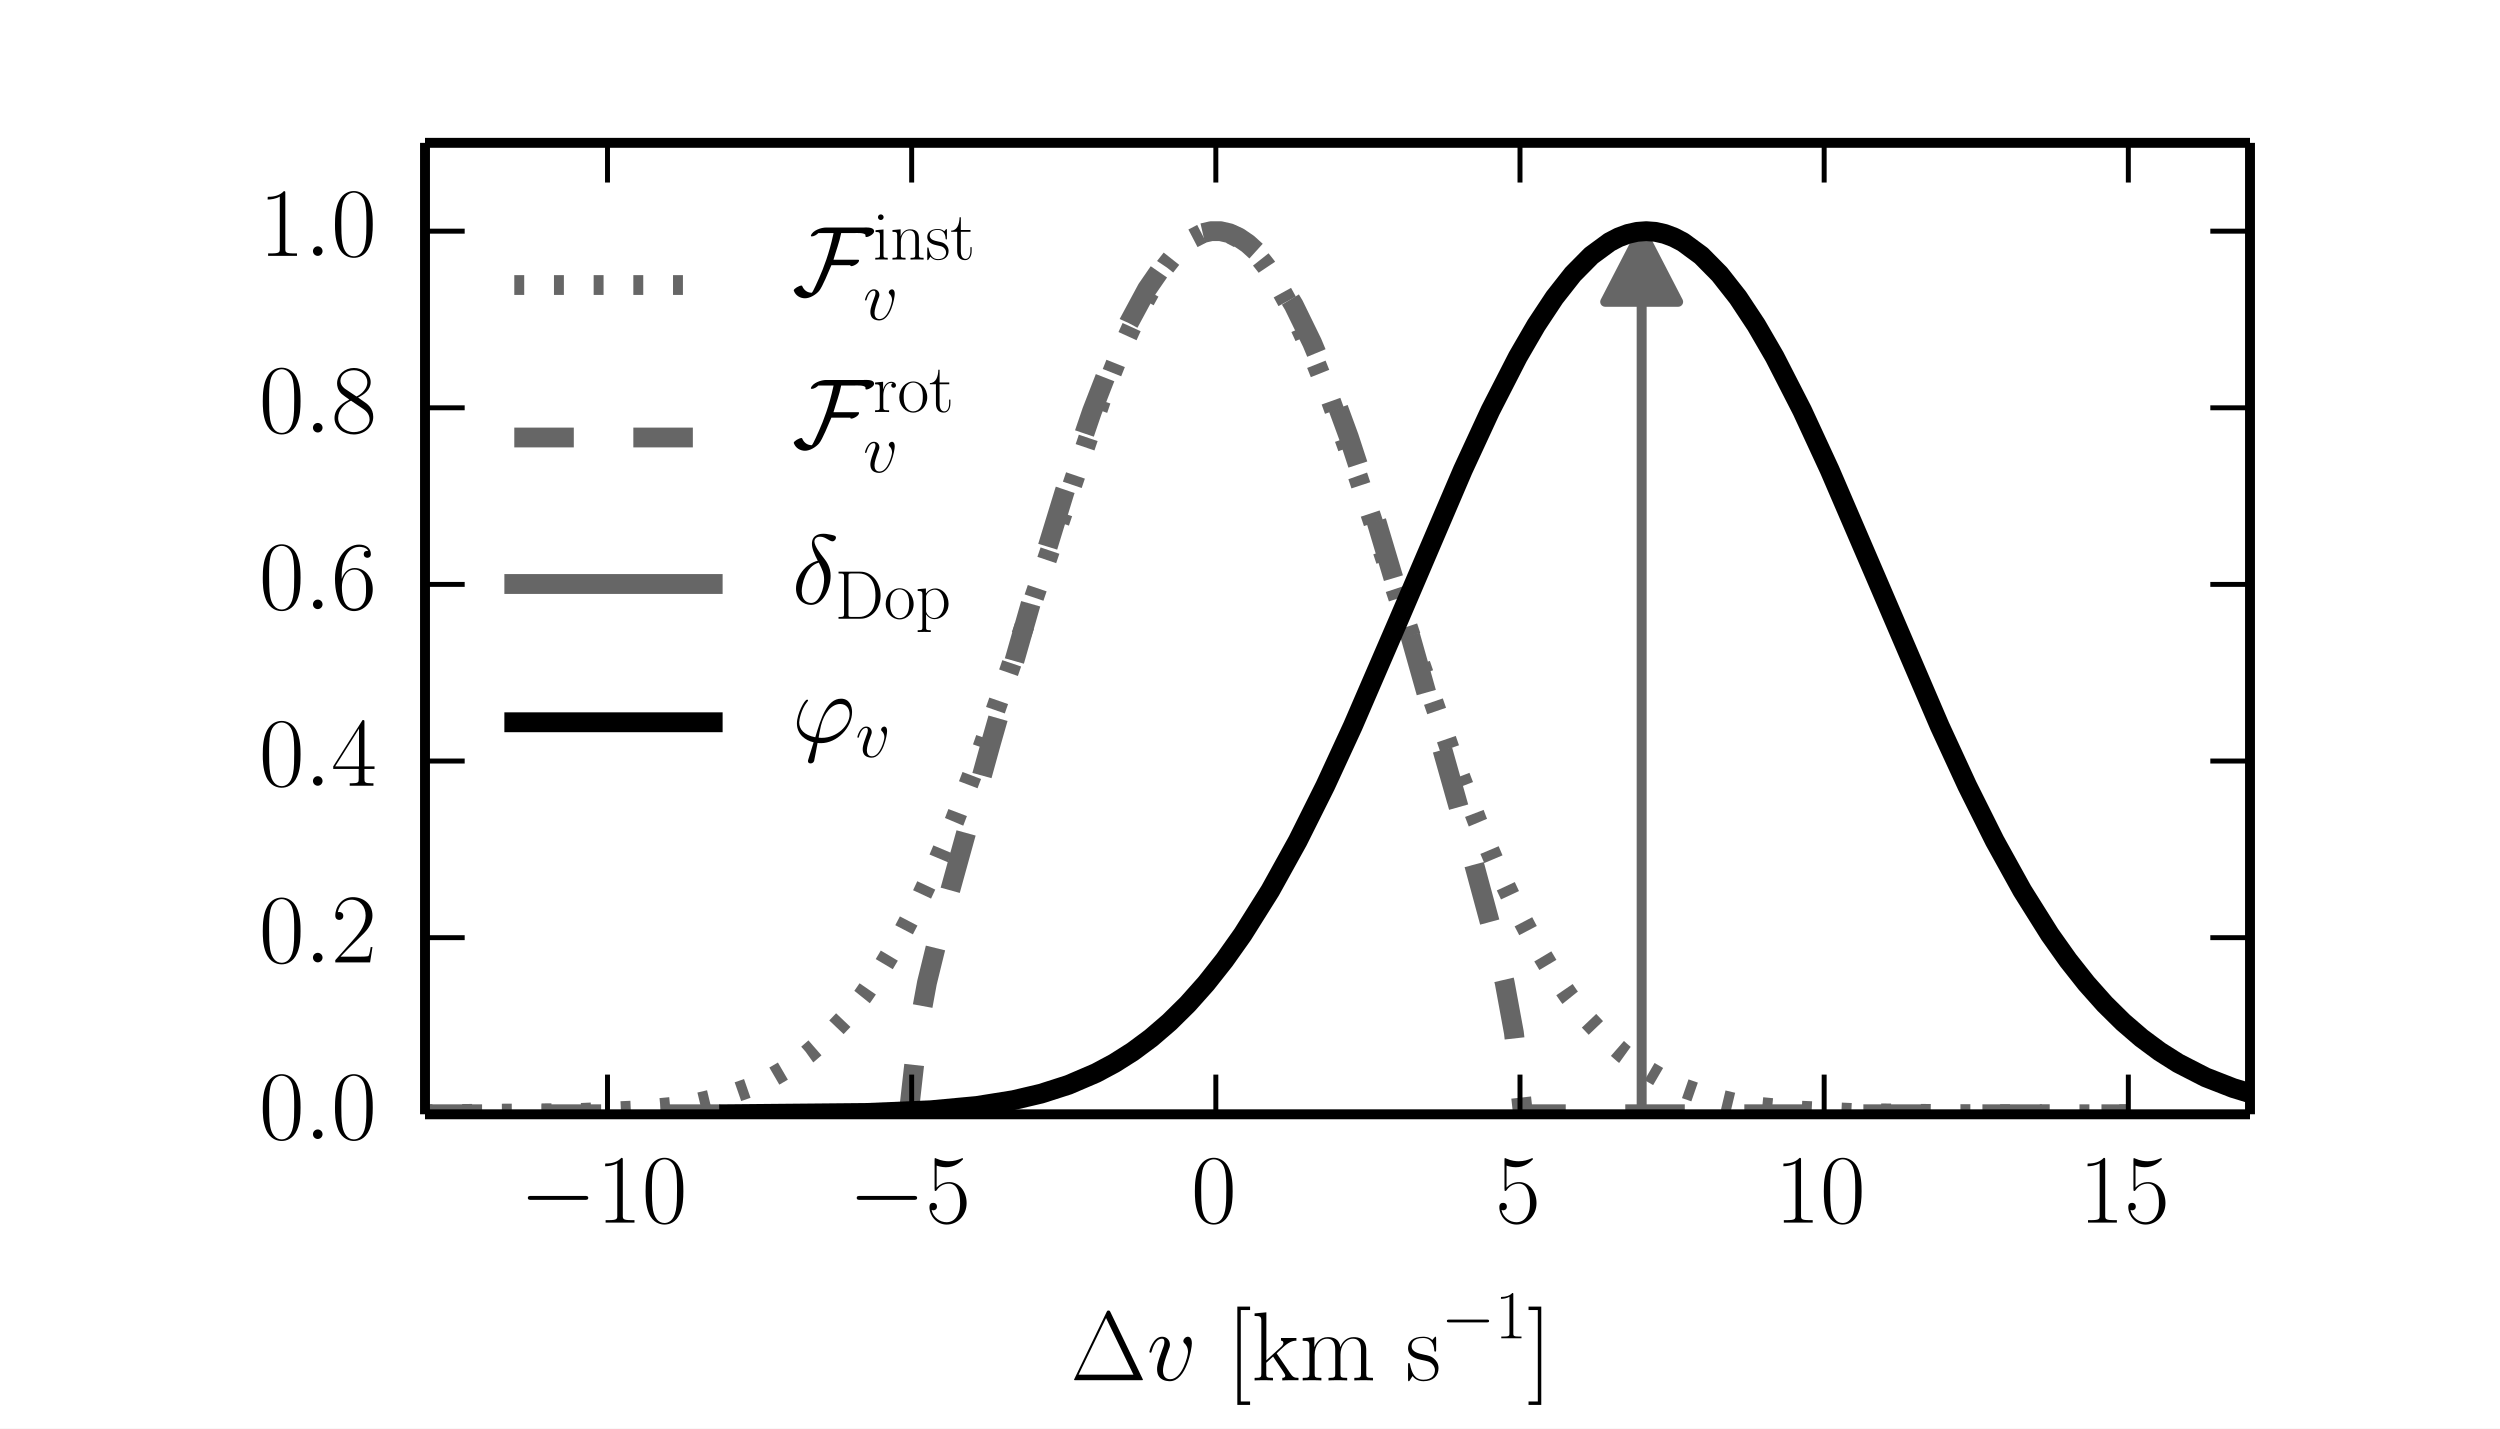
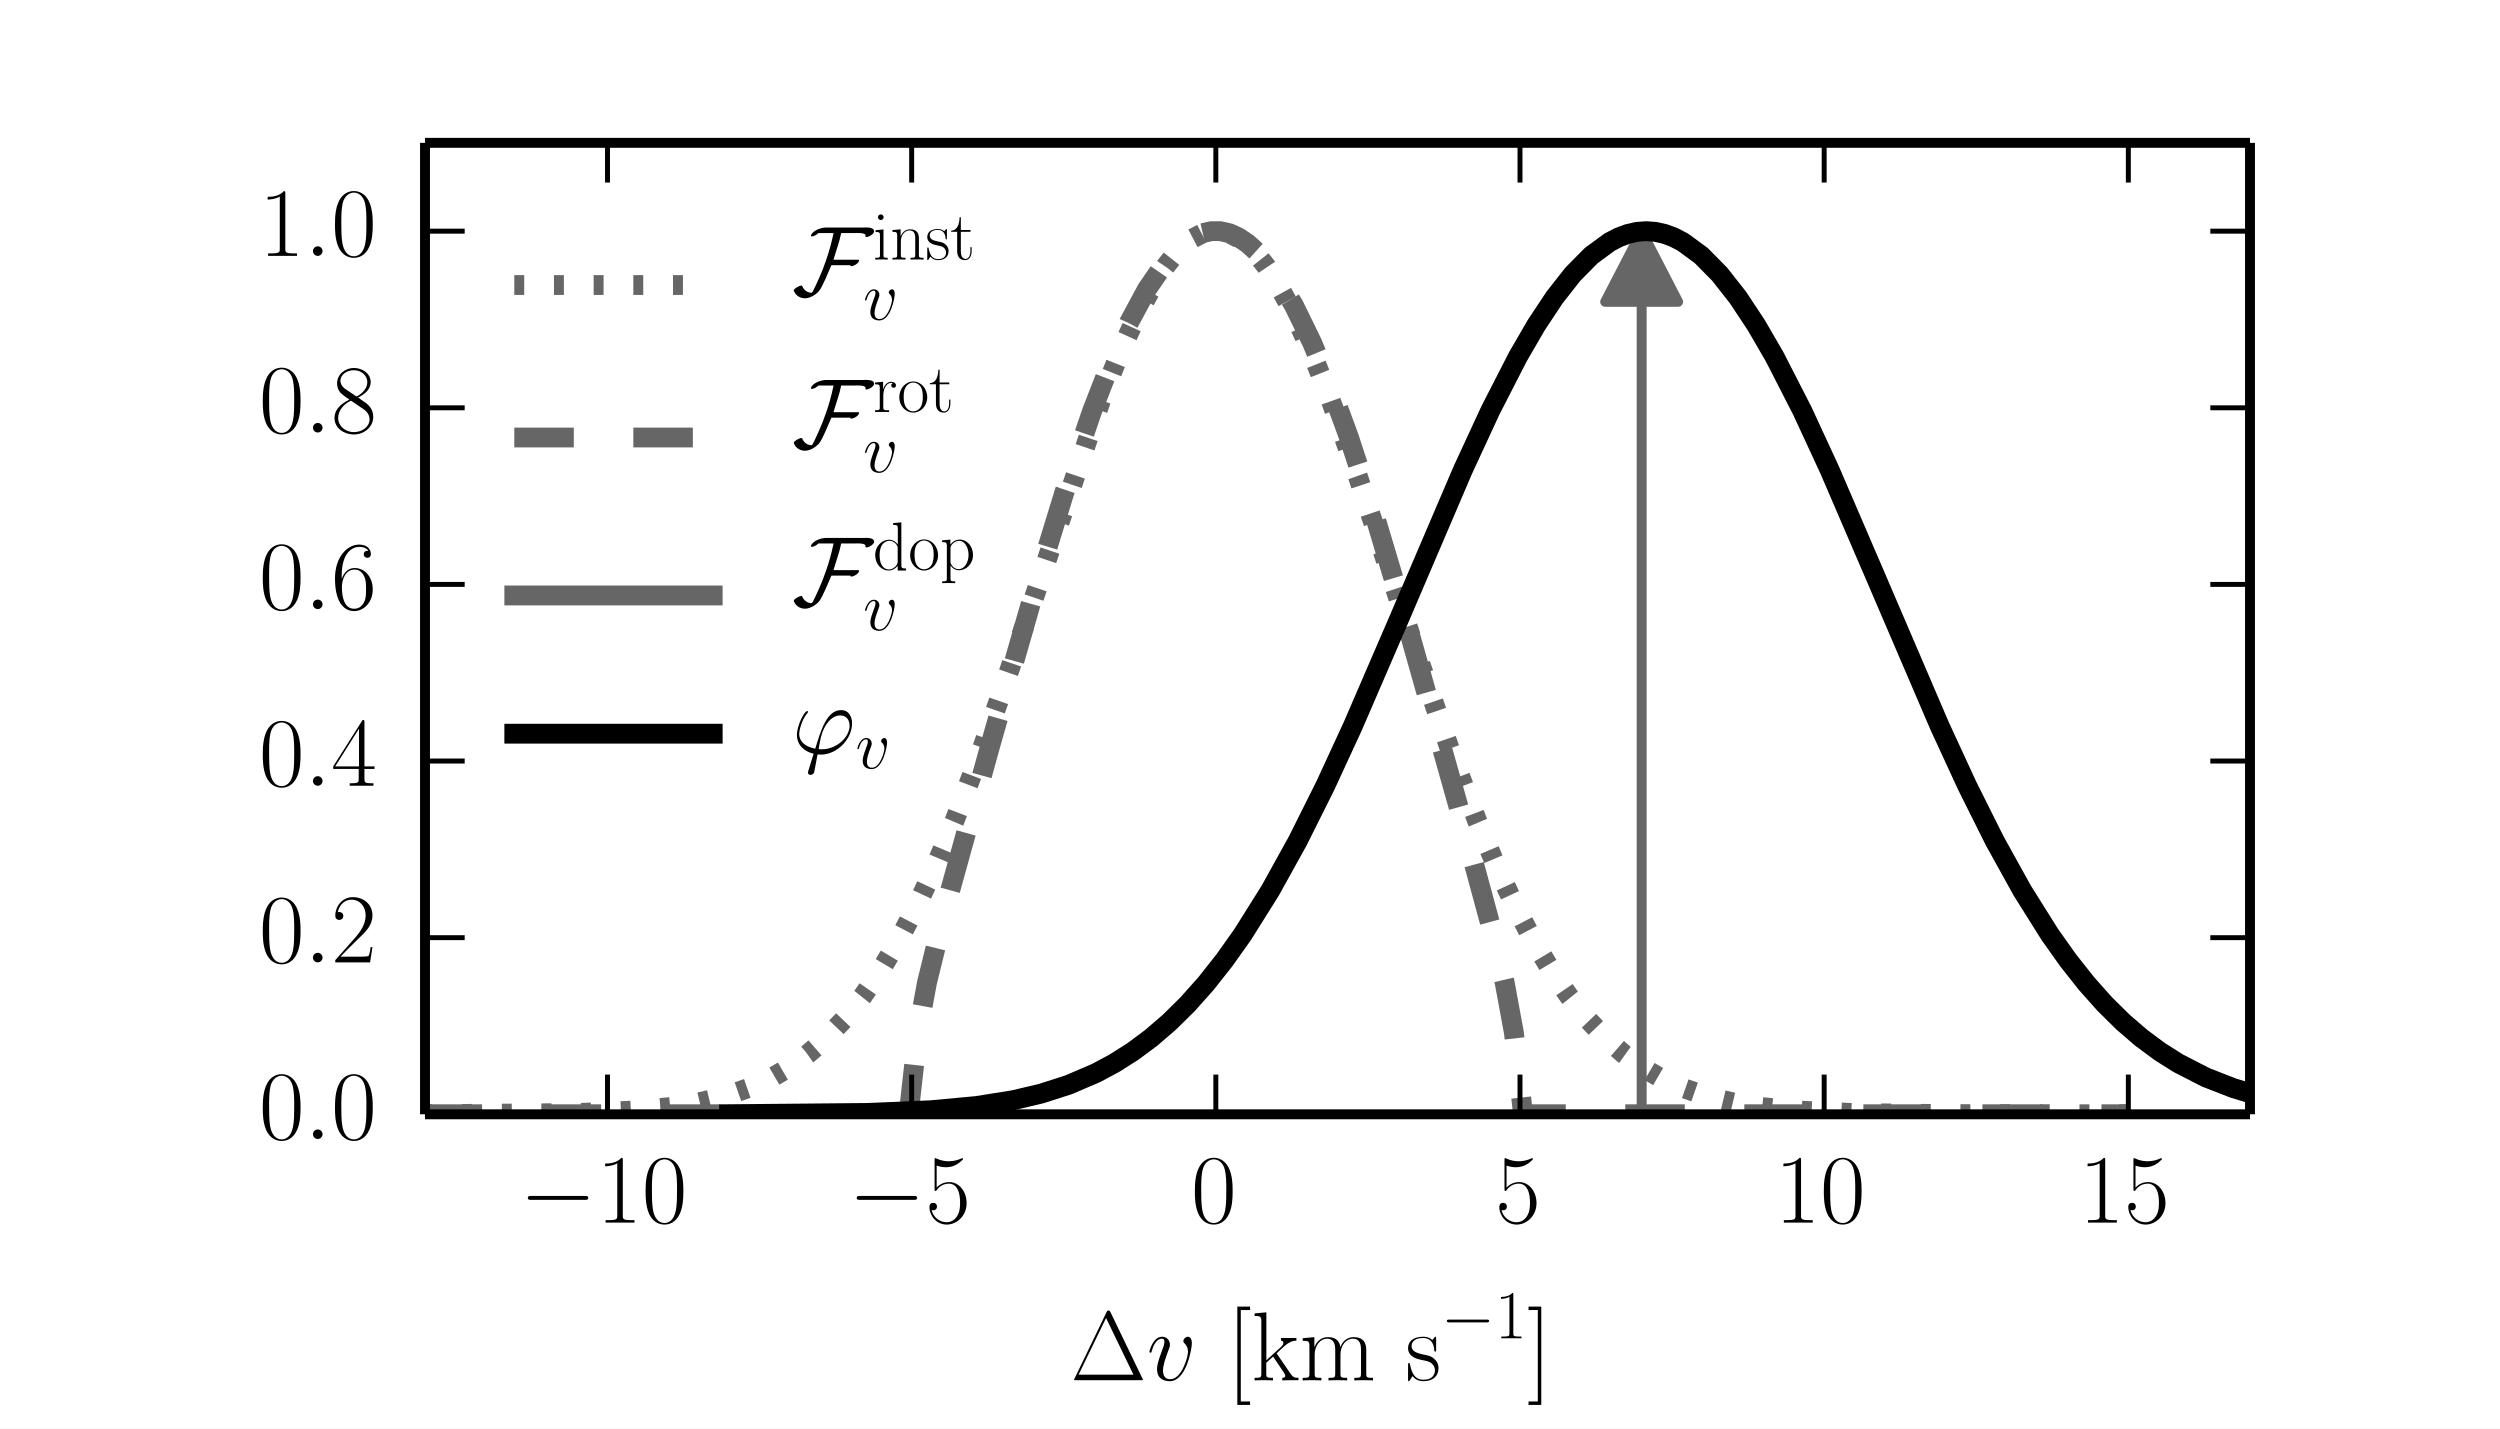
<svg xmlns="http://www.w3.org/2000/svg" xmlns:xlink="http://www.w3.org/1999/xlink" height="144pt" version="1.1" viewBox="0 0 252 144" width="252pt">
  <defs>
    <style type="text/css">
*{stroke-linecap:butt;stroke-linejoin:round;}
  </style>
  </defs>
  <g id="figure_1">
    <g id="patch_1">
      <path d=" M0 144 L252 144 L252 0 L0 0 z " style="fill:#ffffff;" />
    </g>
    <g id="axes_1">
      <g id="patch_2">
        <path d=" M42.84 112.32 L226.8 112.32 L226.8 14.4 L42.84 14.4 z " style="fill:#ffffff;" />
      </g>
      <g id="patch_3">
        <path clip-path="url(#p6b0fa3c084)" d=" M165.48 23.302 L169.159 30.423 L165.483 30.423 L165.483 112.32 L165.477 112.32 L165.477 30.423 L161.801 30.423 z " style="fill:#666666;stroke:#666666;" />
      </g>
      <g id="line2d_1">
        <path clip-path="url(#p6b0fa3c084)" d=" M42.593 112.317 L58.309 112.193 L63.855 111.946 L67.553 111.591 L70.326 111.15 L73.099 110.489 L75.873 109.524 L77.722 108.662 L79.57 107.586 L81.419 106.26 L83.268 104.646 L85.117 102.707 L86.966 100.408 L88.815 97.718 L90.663 94.615 L92.512 91.084 L94.361 87.124 L96.21 82.748 L98.983 75.476 L101.757 67.524 L111.001 40.287 L112.85 35.647 L114.698 31.589 L116.547 28.234 L117.472 26.853 L118.396 25.686 L119.321 24.74 L120.245 24.024 L121.169 23.543 L122.094 23.302 L123.018 23.302 L123.943 23.543 L124.867 24.024 L125.791 24.74 L126.716 25.686 L127.64 26.853 L128.565 28.234 L130.414 31.589 L132.262 35.647 L134.111 40.287 L136.885 48.048 L142.431 64.767 L146.129 75.476 L148.902 82.748 L150.751 87.124 L152.6 91.084 L154.449 94.615 L156.297 97.718 L158.146 100.408 L159.995 102.707 L161.844 104.646 L163.693 106.26 L165.542 107.586 L167.39 108.662 L169.239 109.524 L172.013 110.489 L174.786 111.15 L177.559 111.591 L181.257 111.946 L186.803 112.193 L196.048 112.303 L214.536 112.32 L214.536 112.32" style="fill:none;stroke:#666666;stroke-dasharray:1,3;stroke-dashoffset:0.0;stroke-width:2;" />
      </g>
      <g id="line2d_2">
        <path clip-path="url(#p6b0fa3c084)" d=" M42.593 112.32 L91.588 112.32 L92.512 104.088 L93.437 99.061 L95.285 91.534 L99.908 74.822 L104.53 58.63 L107.303 49.583 L110.076 41.452 L111.925 36.696 L113.774 32.567 L115.623 29.134 L117.472 26.454 L118.396 25.41 L119.321 24.57 L120.245 23.937 L121.169 23.514 L122.094 23.302 L123.018 23.302 L123.943 23.514 L124.867 23.937 L125.791 24.57 L126.716 25.41 L127.64 26.454 L128.565 27.697 L130.414 30.76 L132.262 34.548 L134.111 39.001 L135.96 44.041 L138.733 52.514 L141.507 61.79 L147.053 81.438 L150.751 95.112 L151.675 99.061 L152.6 104.088 L153.524 112.32 L214.536 112.32 L214.536 112.32" style="fill:none;stroke:#666666;stroke-dasharray:6,6;stroke-dashoffset:0.0;stroke-width:2;" />
      </g>
      <g id="line2d_3">
        <path clip-path="url(#p6b0fa3c084)" d=" M42.593 -777.862" style="fill:none;stroke:#666666;stroke-linecap:square;stroke-width:2;" />
      </g>
      <g id="line2d_4">
        <path clip-path="url(#p6b0fa3c084)" d=" M73.5 112.312 L87.366 112.185 L93.837 111.913 L98.459 111.484 L102.157 110.894 L104.93 110.241 L107.704 109.351 L110.477 108.162 L112.326 107.172 L114.175 106.001 L116.023 104.63 L117.872 103.039 L119.721 101.213 L121.57 99.136 L123.419 96.797 L125.268 94.189 L128.041 89.771 L130.814 84.761 L133.587 79.209 L136.361 73.199 L140.983 62.5 L147.454 47.376 L150.227 41.381 L153 35.969 L154.849 32.781 L156.698 29.987 L158.547 27.635 L160.396 25.764 L162.245 24.404 L163.169 23.923 L164.093 23.578 L165.018 23.371 L165.942 23.302 L166.867 23.371 L167.791 23.578 L168.715 23.923 L169.64 24.404 L171.489 25.764 L173.338 27.635 L175.186 29.987 L177.035 32.781 L178.884 35.969 L181.657 41.381 L184.431 47.376 L189.053 58.116 L195.524 73.199 L198.297 79.209 L201.07 84.761 L203.844 89.771 L206.617 94.189 L208.466 96.797 L210.314 99.136 L212.163 101.213 L214.012 103.039 L215.861 104.63 L217.71 106.001 L219.559 107.172 L222.332 108.595 L225.105 109.677 L226.954 110.241 L226.954 110.241" style="fill:none;stroke:#000000;stroke-linecap:square;stroke-width:2;" />
      </g>
      <g id="matplotlib.axis_1">
        <g id="xtick_1">
          <g id="line2d_5">
            <defs>
              <path d=" M0 0 L0 -4" id="mc7db9fdffb" style="stroke:#000000;stroke-width:0.5;" />
            </defs>
            <g>
              <use style="stroke:#000000;stroke-width:0.5;" x="61.236" xlink:href="#mc7db9fdffb" y="112.32" />
            </g>
          </g>
          <g id="line2d_6">
            <defs>
              <path d=" M0 0 L0 4" id="m5a7d422ac3" style="stroke:#000000;stroke-width:0.5;" />
            </defs>
            <g>
              <use style="stroke:#000000;stroke-width:0.5;" x="61.236" xlink:href="#m5a7d422ac3" y="14.4" />
            </g>
          </g>
          <g id="text_1">
            <defs>
-               <path d=" M42 31.641 C42 37.75 41.906 48.125 37.703 56.109 C34 63.109 28.094 65.594 22.906 65.594 C18.094 65.594 12 63.406 8.203 56.203 C4.203 48.719 3.797 39.438 3.797 31.641 C3.797 25.953 3.906 17.281 7 9.672 C11.297 -0.609 19 -2 22.906 -2 C27.5 -2 34.5 -0.109 38.594 9.375 C41.594 16.281 42 24.359 42 31.641 M22.906 -0.406 C16.5 -0.406 12.703 5.078 11.297 12.688 C10.203 18.562 10.203 27.156 10.203 32.75 C10.203 40.438 10.203 46.828 11.5 52.922 C13.406 61.391 19 64 22.906 64 C27 64 32.297 61.297 34.203 53.125 C35.5 47.438 35.594 40.734 35.594 32.75 C35.594 26.25 35.594 18.266 34.406 12.375 C32.297 1.484 26.406 -0.406 22.906 -0.406" id="CMR17-48" />
              <path d=" M65.906 23 C67.594 23 69.406 23 69.406 25 C69.406 27 67.594 27 65.906 27 L11.797 27 C10.094 27 8.297 27 8.297 25 C8.297 23 10.094 23 11.797 23 z " id="CMSY10-0" />
              <path d=" M26.594 63.312 C26.594 65.406 26.5 65.5 25.094 65.5 C21.203 61.188 15.297 59.797 9.703 59.797 C9.406 59.797 8.906 59.797 8.797 59.609 C8.703 59.391 8.703 59.172 8.703 57 C11.797 57 17 57.594 21 59.984 L21 7.203 C21 3.688 20.797 2.5 12.203 2.5 L9.203 2.5 L9.203 0 C14 0 19 0 23.797 0 C28.594 0 33.594 0 38.406 0 L38.406 2.5 L35.406 2.5 C26.797 2.5 26.594 3.594 26.594 7.156 z " id="CMR17-49" />
+               <path d=" M42 31.641 C42 37.75 41.906 48.125 37.703 56.109 C34 63.109 28.094 65.594 22.906 65.594 C18.094 65.594 12 63.406 8.203 56.203 C4.203 48.719 3.797 39.438 3.797 31.641 C3.797 25.953 3.906 17.281 7 9.672 C11.297 -0.609 19 -2 22.906 -2 C27.5 -2 34.5 -0.109 38.594 9.375 C41.594 16.281 42 24.359 42 31.641 M22.906 -0.406 C16.5 -0.406 12.703 5.078 11.297 12.688 C10.203 18.562 10.203 27.156 10.203 32.75 C10.203 40.438 10.203 46.828 11.5 52.922 C13.406 61.391 19 64 22.906 64 C27 64 32.297 61.297 34.203 53.125 C35.5 47.438 35.594 40.734 35.594 32.75 C35.594 26.25 35.594 18.266 34.406 12.375 C32.297 1.484 26.406 -0.406 22.906 -0.406" id="CMR17-48" />
            </defs>
            <g transform="translate(52.38029 123.2385)scale(0.1 -0.1)">
              <use transform="scale(0.996264)" xlink:href="#CMSY10-0" />
              <use transform="translate(77.48747 0.0)scale(0.996264)" xlink:href="#CMR17-49" />
              <use transform="translate(123.1779 0.0)scale(0.996264)" xlink:href="#CMR17-48" />
            </g>
          </g>
        </g>
        <g id="xtick_2">
          <g id="line2d_7">
            <g>
              <use style="stroke:#000000;stroke-width:0.5;" x="91.896" xlink:href="#mc7db9fdffb" y="112.32" />
            </g>
          </g>
          <g id="line2d_8">
            <g>
              <use style="stroke:#000000;stroke-width:0.5;" x="91.896" xlink:href="#m5a7d422ac3" y="14.4" />
            </g>
          </g>
          <g id="text_2">
            <defs>
              <path d=" M11.406 57.688 C12.406 57.281 16.5 56 20.703 56 C30 56 35.094 61.016 38 63.922 C38 64.734 38 65.25 37.406 65.25 C37.297 65.25 37.094 65.25 36.297 64.828 C32.797 63.312 28.703 62.078 23.703 62.078 C20.703 62.078 16.203 62.5 11.297 64.734 C10.203 65.25 10 65.25 9.906 65.25 C9.406 65.25 9.297 65.141 9.297 63.156 L9.297 34.281 C9.297 32.5 9.297 32 10.297 32 C10.797 32 11 32.203 11.5 32.906 C14.703 37.484 19.094 39.406 24.094 39.406 C27.594 39.406 35.094 37.219 35.094 20.141 C35.094 16.953 35.094 11.172 32.094 6.578 C29.594 2.484 25.703 0.391 21.406 0.391 C14.797 0.391 8.094 5 6.297 12.719 C6.703 12.609 7.5 12.422 7.906 12.422 C9.203 12.422 11.703 13.125 11.703 16.219 C11.703 18.906 9.797 20 7.906 20 C5.594 20 4.094 18.594 4.094 15.797 C4.094 7.094 11 -2 21.594 -2 C31.906 -2 41.703 6.875 41.703 19.75 C41.703 31.719 33.906 41 24.203 41 C19.094 41 14.797 39.094 11.406 35.453 z " id="CMR17-53" />
            </defs>
            <g transform="translate(85.53096 123.2385)scale(0.1 -0.1)">
              <use transform="scale(0.996264)" xlink:href="#CMSY10-0" />
              <use transform="translate(77.48747 0.0)scale(0.996264)" xlink:href="#CMR17-53" />
            </g>
          </g>
        </g>
        <g id="xtick_3">
          <g id="line2d_9">
            <g>
              <use style="stroke:#000000;stroke-width:0.5;" x="122.556" xlink:href="#mc7db9fdffb" y="112.32" />
            </g>
          </g>
          <g id="line2d_10">
            <g>
              <use style="stroke:#000000;stroke-width:0.5;" x="122.556" xlink:href="#m5a7d422ac3" y="14.4" />
            </g>
          </g>
          <g id="text_3">
            <g transform="translate(120.0653 123.2385)scale(0.1 -0.1)">
              <use transform="scale(0.996264)" xlink:href="#CMR17-48" />
            </g>
          </g>
        </g>
        <g id="xtick_4">
          <g id="line2d_11">
            <g>
              <use style="stroke:#000000;stroke-width:0.5;" x="153.216" xlink:href="#mc7db9fdffb" y="112.32" />
            </g>
          </g>
          <g id="line2d_12">
            <g>
              <use style="stroke:#000000;stroke-width:0.5;" x="153.216" xlink:href="#m5a7d422ac3" y="14.4" />
            </g>
          </g>
          <g id="text_4">
            <g transform="translate(150.7253 123.2385)scale(0.1 -0.1)">
              <use transform="scale(0.996264)" xlink:href="#CMR17-53" />
            </g>
          </g>
        </g>
        <g id="xtick_5">
          <g id="line2d_13">
            <g>
              <use style="stroke:#000000;stroke-width:0.5;" x="183.876" xlink:href="#mc7db9fdffb" y="112.32" />
            </g>
          </g>
          <g id="line2d_14">
            <g>
              <use style="stroke:#000000;stroke-width:0.5;" x="183.876" xlink:href="#m5a7d422ac3" y="14.4" />
            </g>
          </g>
          <g id="text_5">
            <g transform="translate(178.8947 123.2385)scale(0.1 -0.1)">
              <use transform="scale(0.996264)" xlink:href="#CMR17-49" />
              <use transform="translate(45.69048 0.0)scale(0.996264)" xlink:href="#CMR17-48" />
            </g>
          </g>
        </g>
        <g id="xtick_6">
          <g id="line2d_15">
            <g>
              <use style="stroke:#000000;stroke-width:0.5;" x="214.536" xlink:href="#mc7db9fdffb" y="112.32" />
            </g>
          </g>
          <g id="line2d_16">
            <g>
              <use style="stroke:#000000;stroke-width:0.5;" x="214.536" xlink:href="#m5a7d422ac3" y="14.4" />
            </g>
          </g>
          <g id="text_6">
            <g transform="translate(209.5547 123.2385)scale(0.1 -0.1)">
              <use transform="scale(0.996264)" xlink:href="#CMR17-49" />
              <use transform="translate(45.69048 0.0)scale(0.996264)" xlink:href="#CMR17-53" />
            </g>
          </g>
        </g>
        <g id="text_7">
          <defs>
            <path d=" M40.594 68.797 C39.797 70.5 39.406 70.5 38.594 70.5 C37.406 70.5 37.297 70.297 36.594 68.891 L4.203 1.703 C4.094 1.5 3.703 0.594 3.703 0.5 C3.703 0.094 3.797 0 5.594 0 L71.5 0 C73.297 0 73.406 0.094 73.406 0.5 C73.406 0.594 73 1.5 72.906 1.703 z  M36.094 62.922 L63.797 5.594 L8.297 5.594 z " id="CMR17-1" />
+             <path d=" M30.906 42.109 C30.906 43.906 30.797 44 30.203 44 C29.797 44 29.703 43.906 28.5 42.422 C28.203 42.016 27.297 41.016 27 40.625 C23.797 44 19.297 44 17.594 44 C6.5 44 2.5 38.172 2.5 32.375 C2.5 23.344 12.703 21.25 15.594 20.641 C21.906 19.344 24.094 18.938 26.203 17.125 C27.5 15.938 29.703 13.734 29.703 10.125 C29.703 5.906 27.297 0.5 18.094 0.5 C9.406 0.5 6.297 7.062 4.5 15.828 C4.203 17.219 4.203 17.328 3.406 17.328 C2.594 17.328 2.5 17.219 2.5 15.234 L2.5 0.891 C2.5 -0.891 2.594 -1 3.203 -1 C3.703 -1 3.797 -0.891 4.297 -0.094 C4.906 0.797 6.406 3.188 7 4.188 C9 1.547 12.5 -1 18.094 -1 C28 -1 33.297 4.406 33.297 12.234 C33.297 17.344 30.594 20.062 29.297 21.25 C26.297 24.375 22.797 25.062 18.594 25.859 C13.094 27.078 6.094 28.469 6.094 34.594 C6.094 37.188 7.5 42.719 17.594 42.719 C28.297 42.719 28.906 32.75 29.094 29.562 C29.203 29.078 29.703 28.969 30 28.969 C30.906 28.969 30.906 29.281 30.906 30.969 z " id="CMR17-115" />
+             <path d=" M23.5 -25 L23.5 -21.516 L14.094 -21.516 L14.094 71 L23.5 71 L23.5 74.484 L10.594 74.484 L10.594 -25 z " id="CMR17-91" />
+             <path d=" M26.094 26.141 C26 26.344 25.5 26.938 25.5 27.234 C25.5 27.438 32.594 33.922 33.5 34.719 C39.203 39.5 42.797 40 45.406 40 L45.406 42.688 C44.797 42.688 44.594 42.688 44.5 42.688 L39.594 42.688 C36.797 42.688 32.5 42.688 29.797 42.688 L29.797 40.094 C31.203 39.984 32.203 39.188 32.203 37.797 C32.203 35.812 30.203 33.922 30.094 33.922 L15 20.156 L15 68.688 L3.094 67.594 L3.094 65 C9 65 9.906 64.406 9.906 59.641 L9.906 6.656 C9.906 2.875 9.5 2.391 3.094 2.391 L3.094 -0.203 C5.5 0 9.906 0 12.406 0 C14.906 0 19.297 0 21.703 -0.203 L21.703 2.391 C15.297 2.391 14.906 2.781 14.906 6.688 L14.906 17.656 L21.797 23.938 L31.906 8.969 C33.094 7.172 34.094 5.766 34.094 4.469 C34.094 2.688 32.297 2.391 31.094 2.391 L31.094 -0.203 C33.5 0 37.797 0 40.297 0 C42.094 0 45.797 0 47.5 0 L47.5 2.391 C42.797 2.391 41.703 3.281 38.703 7.672 z " id="CMR17-107" />
+             <path d=" M14.297 74.484 L1.406 74.484 L1.406 71 L10.797 71 L10.797 -21.516 L1.406 -21.516 L1.406 -25 L14.297 -25 z " id="CMR17-93" />
+             <path d=" M45.703 37.328 C45.703 43.609 42.5 44 41.703 44 C39.297 44 37.094 41.609 37.094 39.609 C37.094 38.422 37.797 37.719 38.203 37.328 C39.203 36.422 41.797 33.734 41.797 28.547 C41.797 24.344 35.797 1 23.797 1 C17.703 1 16.5 6.094 16.5 9.781 C16.5 14.766 18.797 21.75 21.5 28.938 C23.094 33.031 23.5 34.031 23.5 36.016 C23.5 40.219 20.5 44 15.594 44 C6.406 44 2.703 29.531 2.703 28.734 C2.703 28.344 3.094 27.844 3.797 27.844 C4.703 27.844 4.797 28.234 5.203 29.641 C7.594 38.219 11.5 42.016 15.297 42.016 C16.203 42.016 17.906 42.016 17.906 38.719 C17.906 36.125 16.797 33.234 15.297 29.438 C10.5 16.672 10.5 13.578 10.5 11.172 C10.5 8.984 10.797 4.891 13.906 2.094 C17.5 -1 22.5 -1 23.406 -1 C40 -1 45.703 31.625 45.703 37.328" id="CMMI12-118" />
            <path d=" M67.594 30.203 C67.594 35.188 66.703 43.594 54.797 43.594 C48 43.594 43.297 39 41.5 33.594 L41.406 33.594 C40.203 41.797 34.297 43.594 28.703 43.594 C20.797 43.594 16.703 37.562 15.203 33.594 L15.094 33.594 L15.094 43.594 L3.297 42.5 L3.297 39.906 C9.203 39.906 10.094 39.297 10.094 34.5 L10.094 6.688 C10.094 2.875 9.703 2.391 3.297 2.391 L3.297 -0.203 C5.703 0 10.094 0 12.703 0 C15.297 0 19.797 0 22.203 -0.203 L22.203 2.391 C15.797 2.391 15.406 2.781 15.406 6.688 L15.406 25.906 C15.406 35.109 21 42 28 42 C35.406 42 36.203 35.406 36.203 30.594 L36.203 6.688 C36.203 2.875 35.797 2.391 29.406 2.391 L29.406 -0.203 C31.797 0 36.203 0 38.797 0 C41.406 0 45.906 0 48.297 -0.203 L48.297 2.391 C41.906 2.391 41.5 2.781 41.5 6.688 L41.5 25.906 C41.5 35.109 47.094 42 54.094 42 C61.5 42 62.297 35.406 62.297 30.594 L62.297 6.688 C62.297 2.875 61.906 2.391 55.5 2.391 L55.5 -0.203 C57.906 0 62.297 0 64.906 0 C67.5 0 72 0 74.406 -0.203 L74.406 2.391 C68 2.391 67.594 2.781 67.594 6.688 z " id="CMR17-109" />
-             <path d=" M45.703 37.328 C45.703 43.609 42.5 44 41.703 44 C39.297 44 37.094 41.609 37.094 39.609 C37.094 38.422 37.797 37.719 38.203 37.328 C39.203 36.422 41.797 33.734 41.797 28.547 C41.797 24.344 35.797 1 23.797 1 C17.703 1 16.5 6.094 16.5 9.781 C16.5 14.766 18.797 21.75 21.5 28.938 C23.094 33.031 23.5 34.031 23.5 36.016 C23.5 40.219 20.5 44 15.594 44 C6.406 44 2.703 29.531 2.703 28.734 C2.703 28.344 3.094 27.844 3.797 27.844 C4.703 27.844 4.797 28.234 5.203 29.641 C7.594 38.219 11.5 42.016 15.297 42.016 C16.203 42.016 17.906 42.016 17.906 38.719 C17.906 36.125 16.797 33.234 15.297 29.438 C10.5 16.672 10.5 13.578 10.5 11.172 C10.5 8.984 10.797 4.891 13.906 2.094 C17.5 -1 22.5 -1 23.406 -1 C40 -1 45.703 31.625 45.703 37.328" id="CMMI12-118" />
-             <path d=" M23.5 -25 L23.5 -21.516 L14.094 -21.516 L14.094 71 L23.5 71 L23.5 74.484 L10.594 74.484 L10.594 -25 z " id="CMR17-91" />
-             <path d=" M30.906 42.109 C30.906 43.906 30.797 44 30.203 44 C29.797 44 29.703 43.906 28.5 42.422 C28.203 42.016 27.297 41.016 27 40.625 C23.797 44 19.297 44 17.594 44 C6.5 44 2.5 38.172 2.5 32.375 C2.5 23.344 12.703 21.25 15.594 20.641 C21.906 19.344 24.094 18.938 26.203 17.125 C27.5 15.938 29.703 13.734 29.703 10.125 C29.703 5.906 27.297 0.5 18.094 0.5 C9.406 0.5 6.297 7.062 4.5 15.828 C4.203 17.219 4.203 17.328 3.406 17.328 C2.594 17.328 2.5 17.219 2.5 15.234 L2.5 0.891 C2.5 -0.891 2.594 -1 3.203 -1 C3.703 -1 3.797 -0.891 4.297 -0.094 C4.906 0.797 6.406 3.188 7 4.188 C9 1.547 12.5 -1 18.094 -1 C28 -1 33.297 4.406 33.297 12.234 C33.297 17.344 30.594 20.062 29.297 21.25 C26.297 24.375 22.797 25.062 18.594 25.859 C13.094 27.078 6.094 28.469 6.094 34.594 C6.094 37.188 7.5 42.719 17.594 42.719 C28.297 42.719 28.906 32.75 29.094 29.562 C29.203 29.078 29.703 28.969 30 28.969 C30.906 28.969 30.906 29.281 30.906 30.969 z " id="CMR17-115" />
-             <path d=" M14.297 74.484 L1.406 74.484 L1.406 71 L10.797 71 L10.797 -21.516 L1.406 -21.516 L1.406 -25 L14.297 -25 z " id="CMR17-93" />
-             <path d=" M26.094 26.141 C26 26.344 25.5 26.938 25.5 27.234 C25.5 27.438 32.594 33.922 33.5 34.719 C39.203 39.5 42.797 40 45.406 40 L45.406 42.688 C44.797 42.688 44.594 42.688 44.5 42.688 L39.594 42.688 C36.797 42.688 32.5 42.688 29.797 42.688 L29.797 40.094 C31.203 39.984 32.203 39.188 32.203 37.797 C32.203 35.812 30.203 33.922 30.094 33.922 L15 20.156 L15 68.688 L3.094 67.594 L3.094 65 C9 65 9.906 64.406 9.906 59.641 L9.906 6.656 C9.906 2.875 9.5 2.391 3.094 2.391 L3.094 -0.203 C5.5 0 9.906 0 12.406 0 C14.906 0 19.297 0 21.703 -0.203 L21.703 2.391 C15.297 2.391 14.906 2.781 14.906 6.688 L14.906 17.656 L21.797 23.938 L31.906 8.969 C33.094 7.172 34.094 5.766 34.094 4.469 C34.094 2.688 32.297 2.391 31.094 2.391 L31.094 -0.203 C33.5 0 37.797 0 40.297 0 C42.094 0 45.797 0 47.5 0 L47.5 2.391 C42.797 2.391 41.703 3.281 38.703 7.672 z " id="CMR17-107" />
          </defs>
          <g transform="translate(107.8943 139.1255)scale(0.1 -0.1)">
            <use transform="scale(0.996264)" xlink:href="#CMR17-1" />
            <use transform="translate(76.91959 0.0)scale(0.996264)" xlink:href="#CMMI12-118" />
            <use transform="translate(157.7307 0.0)scale(0.996264)" xlink:href="#CMR17-91" />
            <use transform="translate(182.6018 0.0)scale(0.996264)" xlink:href="#CMR17-107" />
            <use transform="translate(230.8947 0.0)scale(0.996264)" xlink:href="#CMR17-109" />
            <use transform="translate(337.8903 0.0)scale(0.996264)" xlink:href="#CMR17-115" />
            <use transform="translate(373.6916 42.25852)scale(0.6973818)" xlink:href="#CMSY10-0" />
            <use transform="translate(427.9326 42.25852)scale(0.6973818)" xlink:href="#CMR17-49" />
            <use transform="translate(460.4139 0.0)scale(0.996264)" xlink:href="#CMR17-93" />
          </g>
        </g>
      </g>
      <g id="matplotlib.axis_2">
        <g id="ytick_1">
          <g id="line2d_17">
            <defs>
              <path d=" M0 0 L4 0" id="md7965d1ba0" style="stroke:#000000;stroke-width:0.5;" />
            </defs>
            <g>
              <use style="stroke:#000000;stroke-width:0.5;" x="42.84" xlink:href="#md7965d1ba0" y="112.32" />
            </g>
          </g>
          <g id="line2d_18">
            <defs>
              <path d=" M0 0 L-4 0" id="md9a1c1a7cd" style="stroke:#000000;stroke-width:0.5;" />
            </defs>
            <g>
              <use style="stroke:#000000;stroke-width:0.5;" x="226.8" xlink:href="#md9a1c1a7cd" y="112.32" />
            </g>
          </g>
          <g id="text_8">
            <defs>
              <path d=" M18.406 4.797 C18.406 7.688 16 9.672 13.594 9.672 C10.703 9.672 8.703 7.281 8.703 4.891 C8.703 2 11.094 0 13.5 0 C16.406 0 18.406 2.391 18.406 4.797" id="CMMI12-58" />
            </defs>
            <g transform="translate(26.10992 114.8107)scale(0.1 -0.1)">
              <use transform="scale(0.996264)" xlink:href="#CMR17-48" />
              <use transform="translate(45.69048 0.0)scale(0.996264)" xlink:href="#CMMI12-58" />
              <use transform="translate(72.78765 0.0)scale(0.996264)" xlink:href="#CMR17-48" />
            </g>
          </g>
        </g>
        <g id="ytick_2">
          <g id="line2d_19">
            <g>
              <use style="stroke:#000000;stroke-width:0.5;" x="42.84" xlink:href="#md7965d1ba0" y="94.516" />
            </g>
          </g>
          <g id="line2d_20">
            <g>
              <use style="stroke:#000000;stroke-width:0.5;" x="226.8" xlink:href="#md9a1c1a7cd" y="94.516" />
            </g>
          </g>
          <g id="text_9">
            <defs>
              <path d=" M41.703 15.453 L39.906 15.453 C38.906 8.375 38.094 7.172 37.703 6.562 C37.203 5.766 30 5.766 28.594 5.766 L9.406 5.766 C13 9.672 20 16.75 28.5 24.953 C34.594 30.734 41.703 37.531 41.703 47.422 C41.703 59.219 32.297 66 21.797 66 C10.797 66 4.094 56.312 4.094 47.344 C4.094 43.438 7 42.938 8.203 42.938 C9.203 42.938 12.203 43.547 12.203 47.031 C12.203 50.109 9.594 51 8.203 51 C7.594 51 7 50.906 6.594 50.703 C8.5 59.219 14.297 63.406 20.406 63.406 C29.094 63.406 34.797 56.516 34.797 47.422 C34.797 38.734 29.703 31.25 24 24.75 L4.094 2.281 L4.094 0 L39.297 0 z " id="CMR17-50" />
            </defs>
            <g transform="translate(26.10992 97.00702)scale(0.1 -0.1)">
              <use transform="scale(0.996264)" xlink:href="#CMR17-48" />
              <use transform="translate(45.69048 0.0)scale(0.996264)" xlink:href="#CMMI12-58" />
              <use transform="translate(72.78765 0.0)scale(0.996264)" xlink:href="#CMR17-50" />
            </g>
          </g>
        </g>
        <g id="ytick_3">
          <g id="line2d_21">
            <g>
              <use style="stroke:#000000;stroke-width:0.5;" x="42.84" xlink:href="#md7965d1ba0" y="76.713" />
            </g>
          </g>
          <g id="line2d_22">
            <g>
              <use style="stroke:#000000;stroke-width:0.5;" x="226.8" xlink:href="#md9a1c1a7cd" y="76.713" />
            </g>
          </g>
          <g id="text_10">
            <defs>
              <path d=" M33.594 64.328 C33.594 66.406 33.5 66.5 31.703 66.5 L2 19.594 L2 17 L27.797 17 L27.797 7.141 C27.797 3.5 27.594 2.5 20.594 2.5 L18.703 2.5 L18.703 0 C21.906 0 27.297 0 30.703 0 C34.094 0 39.5 0 42.703 0 L42.703 2.5 L40.797 2.5 C33.797 2.5 33.594 3.5 33.594 7.141 L33.594 17 L43.797 17 L43.797 19.594 L33.594 19.594 z  M28.094 57.766 L28.094 19.594 L4 19.594 z " id="CMR17-52" />
            </defs>
            <g transform="translate(26.10992 79.20339)scale(0.1 -0.1)">
              <use transform="scale(0.996264)" xlink:href="#CMR17-48" />
              <use transform="translate(45.69048 0.0)scale(0.996264)" xlink:href="#CMMI12-58" />
              <use transform="translate(72.78765 0.0)scale(0.996264)" xlink:href="#CMR17-52" />
            </g>
          </g>
        </g>
        <g id="ytick_4">
          <g id="line2d_23">
            <g>
              <use style="stroke:#000000;stroke-width:0.5;" x="42.84" xlink:href="#md7965d1ba0" y="58.909" />
            </g>
          </g>
          <g id="line2d_24">
            <g>
              <use style="stroke:#000000;stroke-width:0.5;" x="226.8" xlink:href="#md9a1c1a7cd" y="58.909" />
            </g>
          </g>
          <g id="text_11">
            <defs>
              <path d=" M10.594 34 C10.594 57.656 21.797 63 28.297 63 C30.406 63 35.5 62.641 37.5 59 C35.906 59 32.906 59 32.906 55.516 C32.906 52.828 35.094 51.922 36.5 51.922 C37.406 51.922 40.094 52.312 40.094 55.625 C40.094 61.781 35.094 65.297 28.203 65.297 C16.297 65.297 3.797 52.969 3.797 31 C3.797 3.953 15.094 -2 23.094 -2 C32.797 -2 42 6.672 42 20.047 C42 32.516 33.906 41.594 23.703 41.594 C17.594 41.594 13.094 37.609 10.594 30.625 z  M23.094 0.391 C10.797 0.391 10.797 18.75 10.797 22.438 C10.797 29.625 14.203 40 23.5 40 C25.203 40 30.094 40 33.406 33.125 C35.203 29.219 35.203 25.141 35.203 20.141 C35.203 14.75 35.203 10.781 33.094 6.781 C30.906 2.672 27.703 0.391 23.094 0.391" id="CMR17-54" />
            </defs>
            <g transform="translate(26.10992 61.39975)scale(0.1 -0.1)">
              <use transform="scale(0.996264)" xlink:href="#CMR17-48" />
              <use transform="translate(45.69048 0.0)scale(0.996264)" xlink:href="#CMMI12-58" />
              <use transform="translate(72.78765 0.0)scale(0.996264)" xlink:href="#CMR17-54" />
            </g>
          </g>
        </g>
        <g id="ytick_5">
          <g id="line2d_25">
            <g>
              <use style="stroke:#000000;stroke-width:0.5;" x="42.84" xlink:href="#md7965d1ba0" y="41.105" />
            </g>
          </g>
          <g id="line2d_26">
            <g>
              <use style="stroke:#000000;stroke-width:0.5;" x="226.8" xlink:href="#md9a1c1a7cd" y="41.105" />
            </g>
          </g>
          <g id="text_12">
            <defs>
              <path d=" M27.203 35.375 C33.5 38.562 39.906 43.328 39.906 50.984 C39.906 60.031 31.094 65.297 23 65.297 C13.906 65.297 5.906 58.734 5.906 49.688 C5.906 47.203 6.5 42.922 10.406 39.141 C11.406 38.156 15.594 35.172 18.297 33.281 C13.797 30.984 3.297 25.531 3.297 14.594 C3.297 4.359 13.094 -2 22.797 -2 C33.5 -2 42.5 5.656 42.5 15.797 C42.5 24.844 36.406 29.031 32.406 31.703 z  M14.094 44.125 C13.297 44.625 9.297 47.703 9.297 52.375 C9.297 58.438 15.594 63 22.797 63 C30.703 63 36.5 57.453 36.5 50.984 C36.5 41.734 26.094 36.469 25.594 36.469 C25.5 36.469 25.406 36.469 24.594 37.078 z  M32.5 23.734 C34 22.641 38.797 19.375 38.797 13.297 C38.797 5.953 31.406 0.391 23 0.391 C13.906 0.391 7 6.844 7 14.688 C7 22.547 13.094 29.094 20 32.188 z " id="CMR17-56" />
            </defs>
            <g transform="translate(26.10992 43.59611)scale(0.1 -0.1)">
              <use transform="scale(0.996264)" xlink:href="#CMR17-48" />
              <use transform="translate(45.69048 0.0)scale(0.996264)" xlink:href="#CMMI12-58" />
              <use transform="translate(72.78765 0.0)scale(0.996264)" xlink:href="#CMR17-56" />
            </g>
          </g>
        </g>
        <g id="ytick_6">
          <g id="line2d_27">
            <g>
              <use style="stroke:#000000;stroke-width:0.5;" x="42.84" xlink:href="#md7965d1ba0" y="23.302" />
            </g>
          </g>
          <g id="line2d_28">
            <g>
              <use style="stroke:#000000;stroke-width:0.5;" x="226.8" xlink:href="#md9a1c1a7cd" y="23.302" />
            </g>
          </g>
          <g id="text_13">
            <g transform="translate(26.10992 25.79248)scale(0.1 -0.1)">
              <use transform="scale(0.996264)" xlink:href="#CMR17-49" />
              <use transform="translate(45.69048 0.0)scale(0.996264)" xlink:href="#CMMI12-58" />
              <use transform="translate(72.78765 0.0)scale(0.996264)" xlink:href="#CMR17-48" />
            </g>
          </g>
        </g>
      </g>
      <g id="patch_4">
+         <path d=" M42.84 112.32 L226.8 112.32" style="fill:none;stroke:#000000;" />
+       </g>
+       <g id="patch_5">
        <path d=" M226.8 112.32 L226.8 14.4" style="fill:none;stroke:#000000;" />
      </g>
-       <g id="patch_5">
+       <g id="patch_6">
+         <path d=" M42.84 112.32 L42.84 14.4" style="fill:none;stroke:#000000;" />
+       </g>
+       <g id="patch_7">
        <path d=" M42.84 14.4 L226.8 14.4" style="fill:none;stroke:#000000;" />
-       </g>
-       <g id="patch_6">
-         <path d=" M42.84 112.32 L226.8 112.32" style="fill:none;stroke:#000000;" />
-       </g>
-       <g id="patch_7">
-         <path d=" M42.84 112.32 L42.84 14.4" style="fill:none;stroke:#000000;" />
      </g>
      <g id="legend_1">
        <g id="line2d_29">
          <path d=" M51.84 28.732 L71.84 28.732" style="fill:none;stroke:#666666;stroke-dasharray:1,3;stroke-dashoffset:0.0;stroke-width:2;" />
        </g>
        <g id="line2d_30" />
        <g id="text_14">
          <defs>
            <path d=" M15.094 40 L29.094 40 L29.094 42.578 L15.094 42.578 L15.094 61 L13.297 61 C13.094 50.703 9.594 41.688 1.094 41.688 L1.094 40 L9.797 40 L9.797 12.047 C9.797 10.156 9.797 -1 21.406 -1 C27.297 -1 30.703 4.781 30.703 12.141 L30.703 17.812 L28.906 17.812 L28.906 12.234 C28.906 5.375 26.203 0.797 22 0.797 C19.094 0.797 15.094 2.781 15.094 11.844 z " id="CMR17-116" />
+             <path d=" M83 64.703 C83 69.297 75.297 68.609 72.203 68.609 L34.5 68.609 C29.5 68.609 20.594 65.703 19 60.297 C19.203 59.688 19.406 59.594 20 59.594 C22.203 59.594 25.203 61.453 26.594 63 C29.703 63 32.703 63 35.797 63 L42 63 C42 63 41.594 61.297 41.594 61.203 C37.703 42.906 31.797 27.406 27.406 17.609 C26.797 16.297 21.406 3.797 20 2.609 C15.594 2.609 12.297 4.984 10.5 8.875 C10.203 9.469 10.203 9.875 9.5 9.875 C7.203 9.875 1.703 6.672 1.703 4.984 C1.703 4.781 1.797 4.594 1.906 4.391 C3.703 -0.297 8.203 -3 13.094 -3 C18.203 -3 24.094 0.688 27.297 4.375 C30.594 8.172 37.203 24.516 39.797 30.5 L59.094 30.5 C59 30.391 58.906 30.297 58.906 30.188 C58.906 29.797 59.5 29.5 59.906 29.5 C62.094 29.5 67.797 32.297 67.797 35.391 C67.797 36.094 67.094 36 65.906 36 L41.906 36 C44.5 45 47.906 53.797 49.703 63 L62.906 63 C65.406 63 72.406 63.5 74.203 61.344 C74.406 60.75 74.094 59.781 74.406 59.297 C74.594 59.094 74.906 58.984 75.203 58.984 C77.594 58.984 83 61.984 83 64.703" id="CMSY10-70" />
+             <path d=" M15.5 61.078 C15.5 63.266 13.703 65.156 11.406 65.156 C9.203 65.156 7.297 63.375 7.297 61.078 C7.297 58.891 9.094 57 11.406 57 C13.594 57 15.5 58.797 15.5 61.078 M3.797 42.281 L3.797 39.703 C9.406 39.703 10.203 39.094 10.203 34.328 L10.203 6.672 C10.203 2.875 9.797 2.391 3.406 2.391 L3.406 -0.203 C5.797 0 10.094 0 12.594 0 C15 0 19.094 0 21.406 -0.203 L21.406 2.391 C15.5 2.391 15.297 2.984 15.297 6.562 L15.297 43.375 z " id="CMR17-105" />
            <path d=" M41.5 30.203 C41.5 35.297 40.5 43.594 28.703 43.594 C20.797 43.594 16.703 37.5 15.203 33.5 L15.094 33.5 L15.094 43.594 L3.297 42.5 L3.297 39.906 C9.203 39.906 10.094 39.297 10.094 34.5 L10.094 6.688 C10.094 2.875 9.703 2.391 3.297 2.391 L3.297 -0.203 C5.703 0 10.094 0 12.703 0 C15.297 0 19.797 0 22.203 -0.203 L22.203 2.391 C15.797 2.391 15.406 2.781 15.406 6.688 L15.406 25.906 C15.406 35.109 21 42 28 42 C35.406 42 36.203 35.406 36.203 30.594 L36.203 6.688 C36.203 2.875 35.797 2.391 29.406 2.391 L29.406 -0.203 C31.797 0 36.203 0 38.797 0 C41.406 0 45.906 0 48.297 -0.203 L48.297 2.391 C41.906 2.391 41.5 2.781 41.5 6.688 z " id="CMR17-110" />
-             <path d=" M15.5 61.078 C15.5 63.266 13.703 65.156 11.406 65.156 C9.203 65.156 7.297 63.375 7.297 61.078 C7.297 58.891 9.094 57 11.406 57 C13.594 57 15.5 58.797 15.5 61.078 M3.797 42.281 L3.797 39.703 C9.406 39.703 10.203 39.094 10.203 34.328 L10.203 6.672 C10.203 2.875 9.797 2.391 3.406 2.391 L3.406 -0.203 C5.797 0 10.094 0 12.594 0 C15 0 19.094 0 21.406 -0.203 L21.406 2.391 C15.5 2.391 15.297 2.984 15.297 6.562 L15.297 43.375 z " id="CMR17-105" />
-             <path d=" M83 64.703 C83 69.297 75.297 68.609 72.203 68.609 L34.5 68.609 C29.5 68.609 20.594 65.703 19 60.297 C19.203 59.688 19.406 59.594 20 59.594 C22.203 59.594 25.203 61.453 26.594 63 C29.703 63 32.703 63 35.797 63 L42 63 C42 63 41.594 61.297 41.594 61.203 C37.703 42.906 31.797 27.406 27.406 17.609 C26.797 16.297 21.406 3.797 20 2.609 C15.594 2.609 12.297 4.984 10.5 8.875 C10.203 9.469 10.203 9.875 9.5 9.875 C7.203 9.875 1.703 6.672 1.703 4.984 C1.703 4.781 1.797 4.594 1.906 4.391 C3.703 -0.297 8.203 -3 13.094 -3 C18.203 -3 24.094 0.688 27.297 4.375 C30.594 8.172 37.203 24.516 39.797 30.5 L59.094 30.5 C59 30.391 58.906 30.297 58.906 30.188 C58.906 29.797 59.5 29.5 59.906 29.5 C62.094 29.5 67.797 32.297 67.797 35.391 C67.797 36.094 67.094 36 65.906 36 L41.906 36 C44.5 45 47.906 53.797 49.703 63 L62.906 63 C65.406 63 72.406 63.5 74.203 61.344 C74.406 60.75 74.094 59.781 74.406 59.297 C74.594 59.094 74.906 58.984 75.203 58.984 C77.594 58.984 83 61.984 83 64.703" id="CMSY10-70" />
          </defs>
          <g transform="translate(79.84 32.23187)scale(0.1 -0.1)">
            <use transform="translate(0.0 24.62935)scale(0.996264)" xlink:href="#CMSY10-70" />
            <use transform="translate(81.49978 60.78299)scale(0.6973818)" xlink:href="#CMR17-105" />
            <use transform="translate(98.90944 60.78299)scale(0.6973818)" xlink:href="#CMR17-110" />
            <use transform="translate(134.536 60.78299)scale(0.6973818)" xlink:href="#CMR17-115" />
            <use transform="translate(159.5969 60.78299)scale(0.6973818)" xlink:href="#CMR17-116" />
            <use transform="translate(71.60628 0.0)scale(0.6973818)" xlink:href="#CMMI12-118" />
          </g>
        </g>
        <g id="line2d_31">
          <path d=" M51.84 44.1 L71.84 44.1" style="fill:none;stroke:#666666;stroke-dasharray:6,6;stroke-dashoffset:0.0;stroke-width:2;" />
        </g>
        <g id="line2d_32" />
        <g id="text_15">
          <defs>
            <path d=" M43.094 21.188 C43.094 34 33.797 44 22.906 44 C12 44 2.703 34 2.703 21.188 C2.703 8.609 12 -1 22.906 -1 C33.797 -1 43.094 8.609 43.094 21.188 M22.906 0.797 C18.203 0.797 14.203 3.594 11.906 7.5 C9.406 11.984 9.094 17.594 9.094 22 C9.094 26.203 9.297 31.406 11.906 35.906 C13.906 39.203 17.797 42.406 22.906 42.406 C27.406 42.406 31.203 39.906 33.594 36.406 C36.703 31.703 36.703 25.109 36.703 22 C36.703 18.094 36.5 12.109 33.797 7.297 C31 2.703 26.703 0.797 22.906 0.797" id="CMR17-111" />
            <path d=" M15 23.391 C15 33 19.094 42 26.594 42 C27.297 42 28 41.906 28.703 41.594 C28.703 41.594 26.5 40.891 26.5 38.312 C26.5 35.906 28.406 34.906 29.906 34.906 C31.094 34.906 33.297 35.609 33.297 38.406 C33.297 41.609 30.094 43.594 26.703 43.594 C19.094 43.594 15.797 36.203 14.797 32.703 L14.703 32.703 L14.703 43.594 L3.094 42.5 L3.094 39.906 C9 39.906 9.906 39.297 9.906 34.5 L9.906 6.688 C9.906 2.875 9.5 2.391 3.094 2.391 L3.094 -0.203 C5.5 0 10.094 0 12.703 0 C15.594 0 20.703 0 23.406 -0.203 L23.406 2.391 C16.203 2.391 15 2.391 15 6.875 z " id="CMR17-114" />
          </defs>
          <g transform="translate(79.84 47.59964)scale(0.1 -0.1)">
            <use transform="translate(0.0 24.62935)scale(0.996264)" xlink:href="#CMSY10-70" />
            <use transform="translate(81.49978 60.78299)scale(0.6973818)" xlink:href="#CMR17-114" />
            <use transform="translate(106.1962 60.78299)scale(0.6973818)" xlink:href="#CMR17-111" />
            <use transform="translate(138.1794 60.78299)scale(0.6973818)" xlink:href="#CMR17-116" />
            <use transform="translate(71.60628 0.0)scale(0.6973818)" xlink:href="#CMMI12-118" />
          </g>
        </g>
        <g id="line2d_33">
-           <path d=" M51.84 58.868 L71.84 58.868" style="fill:none;stroke:#666666;stroke-linecap:square;stroke-width:2;" />
+           <path d=" M51.84 60.021 L71.84 60.021" style="fill:none;stroke:#666666;stroke-linecap:square;stroke-width:2;" />
        </g>
        <g id="line2d_34" />
        <g id="text_16">
          <defs>
-             <path d=" M5.203 68 L5.203 65.406 C12.094 65.406 13.203 65.406 13.203 60.938 L13.203 7.062 C13.203 2.594 12.094 2.594 5.203 2.594 L5.203 0 L37 0 C53.094 0 66 14.734 66 33.453 C66 52.281 53.297 68 37 68 z  M23.797 2.594 C19.797 2.594 19.594 3.078 19.594 6.469 L19.594 61.531 C19.594 64.922 19.797 65.406 23.797 65.406 L35 65.406 C43.297 65.406 58.594 60.531 58.594 33.453 C58.594 19.406 54.5 13.734 52.594 11.047 C50.203 7.969 44.5 2.594 35 2.594 z " id="CMR17-68" />
-             <path d=" M26 43.672 C13.203 40.578 4 27.312 4 15.641 C4 4.984 11.203 -1 19.203 -1 C31 -1 39 15.156 39 28.406 C39 37.375 34.797 42.875 32.297 46.156 C28.594 50.844 22.594 58.531 22.594 63.312 C22.594 65.016 23.906 68 28.297 68 C31.406 68 33.297 66.906 36.297 65.203 C37.203 64.594 39.5 63.312 40.797 63.312 C42.906 63.312 44.406 65.391 44.406 66.984 C44.406 68.891 42.906 69.188 39.406 69.984 C34.703 70.984 33.297 70.984 31.594 70.984 C29.906 70.984 20.094 70.984 20.094 60.812 C20.094 55.922 22.594 50.25 26 43.672 M27.094 41.766 C30.906 33.875 32.406 30.891 32.406 24.406 C32.406 16.641 28.203 0.984 19.297 0.984 C15.406 0.984 9.797 3.578 9.797 12.844 C9.797 19.328 13.5 38.172 27.094 41.766" id="CMMI12-14" />
            <path d=" M22 -16.609 C15.594 -16.609 15.203 -16.203 15.203 -12.328 L15.203 6.281 C18.094 2.094 22.297 -0.594 27.594 -0.594 C37.594 -0.594 47.703 8.172 47.703 21.688 C47.703 34.234 39 43.781 28.703 43.781 C22.703 43.781 17.797 40.5 15 36.531 L15 43.781 L3.094 42.688 L3.094 40.109 C9 40.109 9.906 39.5 9.906 34.734 L9.906 -12.328 C9.906 -16.109 9.5 -16.609 3.094 -16.609 L3.094 -19.188 C5.5 -19 9.906 -19 12.5 -19 C15.094 -19 19.594 -19 22 -19.188 z  M15.203 31.438 C15.203 32.844 15.203 34.922 19.094 38.609 C19.594 39.016 23 42 28 42 C35.297 42 41.297 32.938 41.297 21.594 C41.297 10.25 34.906 1 27 1 C23.406 1 19.5 2.688 16.5 7.375 C15.203 9.562 15.203 10.156 15.203 11.75 z " id="CMR17-112" />
+             <path d=" M29.203 67.594 L29.203 65 C35.094 65 36 64.406 36 59.688 L36 36.641 C35.594 37.141 31.5 43.594 23.406 43.594 C13.203 43.594 3.297 34.5 3.297 21.312 C3.297 8.203 12.594 -1 22.406 -1 C30.906 -1 35.297 5.266 35.797 5.938 L35.797 -0.984 L47.906 -0.984 L47.906 2 C42 2 41.094 2.594 41.094 7.391 L41.094 68.688 z  M35.797 11.797 C35.797 8.797 34 6.094 31.703 4.094 C28.297 1.094 24.906 0.594 23 0.594 C20.094 0.594 9.703 2.094 9.703 21.188 C9.703 40.812 21.297 42 23.906 42 C28.5 42 32.203 39.406 34.5 35.797 C35.797 33.703 35.797 33.406 35.797 31.609 z " id="CMR17-100" />
          </defs>
-           <g transform="translate(79.84 62.36853)scale(0.1 -0.1)">
-             <use transform="translate(0.0 14.94391)scale(0.996264)" xlink:href="#CMMI12-14" />
-             <use transform="translate(43.20546 0.0)scale(0.6973818)" xlink:href="#CMR17-68" />
-             <use transform="translate(92.48073 0.0)scale(0.6973818)" xlink:href="#CMR17-111" />
-             <use transform="translate(124.4639 0.0)scale(0.6973818)" xlink:href="#CMR17-112" />
+           <g transform="translate(79.84 63.52087)scale(0.1 -0.1)">
+             <use transform="translate(0.0 24.62935)scale(0.996264)" xlink:href="#CMSY10-70" />
+             <use transform="translate(81.49978 60.78299)scale(0.6973818)" xlink:href="#CMR17-100" />
+             <use transform="translate(117.1264 60.78299)scale(0.6973818)" xlink:href="#CMR17-111" />
+             <use transform="translate(149.1096 60.78299)scale(0.6973818)" xlink:href="#CMR17-112" />
+             <use transform="translate(71.60628 0.0)scale(0.6973818)" xlink:href="#CMMI12-118" />
          </g>
        </g>
        <g id="line2d_35">
-           <path d=" M51.84 72.806 L71.84 72.806" style="fill:none;stroke:#000000;stroke-linecap:square;stroke-width:2;" />
+           <path d=" M51.84 73.958 L71.84 73.958" style="fill:none;stroke:#000000;stroke-linecap:square;stroke-width:2;" />
        </g>
        <g id="line2d_36" />
        <g id="text_17">
          <defs>
            <path d=" M30.094 4.375 C28.406 4.375 26.906 4.375 26.906 4.875 C26.906 5.078 28.594 14.469 29.203 16.672 C32.406 29.438 40 38.625 48.703 38.625 C55.203 38.625 58.203 33.734 58.203 28.25 C58.203 16.875 45.406 4.375 30.094 4.375 M25.797 -0.797 C26.406 -0.891 27.406 -1 29.203 -1 C45.594 -1 60.703 14.766 60.703 30.531 C60.703 36.625 58 44 49.594 44 C35.203 44 29.094 23.734 23.5 4.969 C12 7.156 7.203 13.25 7.203 19.938 C7.203 22.641 9.297 33.328 15.094 40.5 C16.203 41.812 16.203 42.016 16.203 42.219 C16.203 43.016 15.406 43.016 15.203 43.016 C12.5 43.016 4.906 28.438 4.906 18.953 C4.906 7.766 13.703 1.672 21.797 -0.109 L16.594 -17 C16.094 -18.5 16.094 -18.688 16.094 -19.094 C16.094 -21.5 18.5 -21.5 18.703 -21.5 C19.703 -21.5 21.5 -21.109 22.297 -19.109 C22.594 -18.219 25.406 -2.781 25.797 -0.797" id="CMMI12-39" />
          </defs>
-           <g transform="translate(79.84 76.30571)scale(0.1 -0.1)">
+           <g transform="translate(79.84 77.45805)scale(0.1 -0.1)">
            <use transform="translate(0.0 14.94391)scale(0.996264)" xlink:href="#CMMI12-39" />
            <use transform="translate(63.90306 0.0)scale(0.6973818)" xlink:href="#CMMI12-118" />
          </g>
        </g>
      </g>
    </g>
  </g>
  <defs>
    <clipPath id="p6b0fa3c084">
      <rect height="97.92" width="183.96" x="42.84" y="14.4" />
    </clipPath>
  </defs>
</svg>
